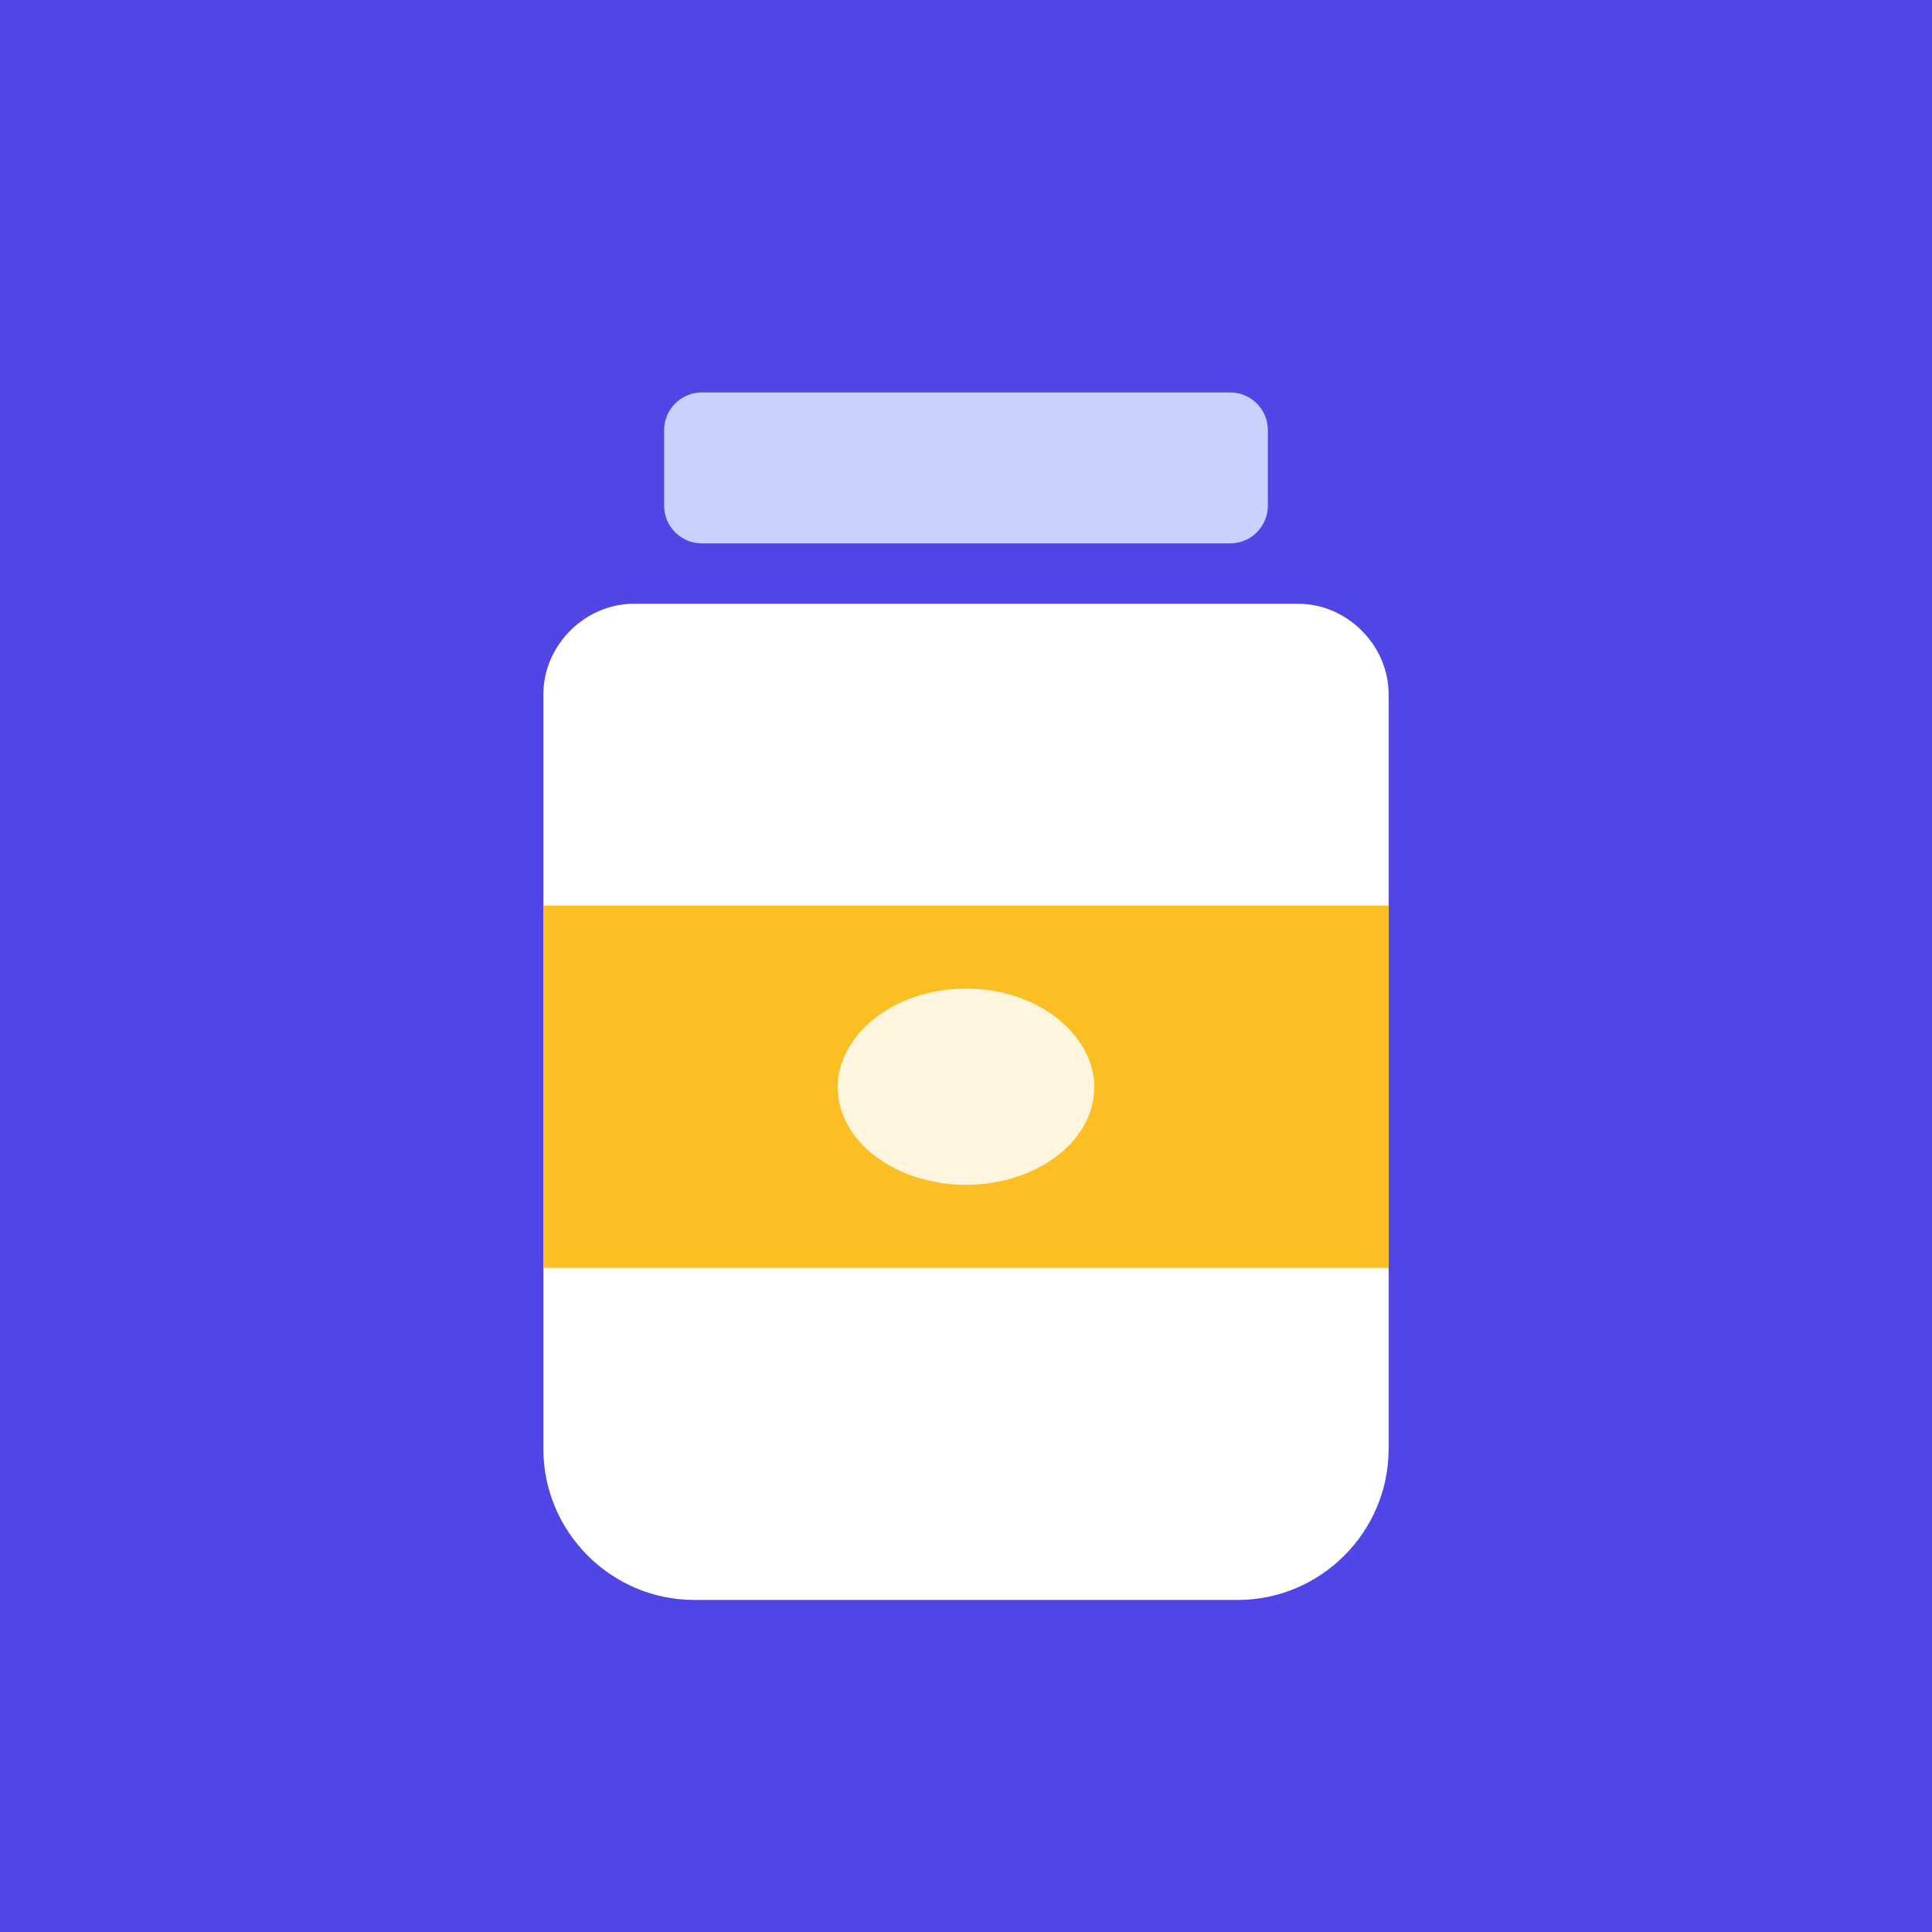
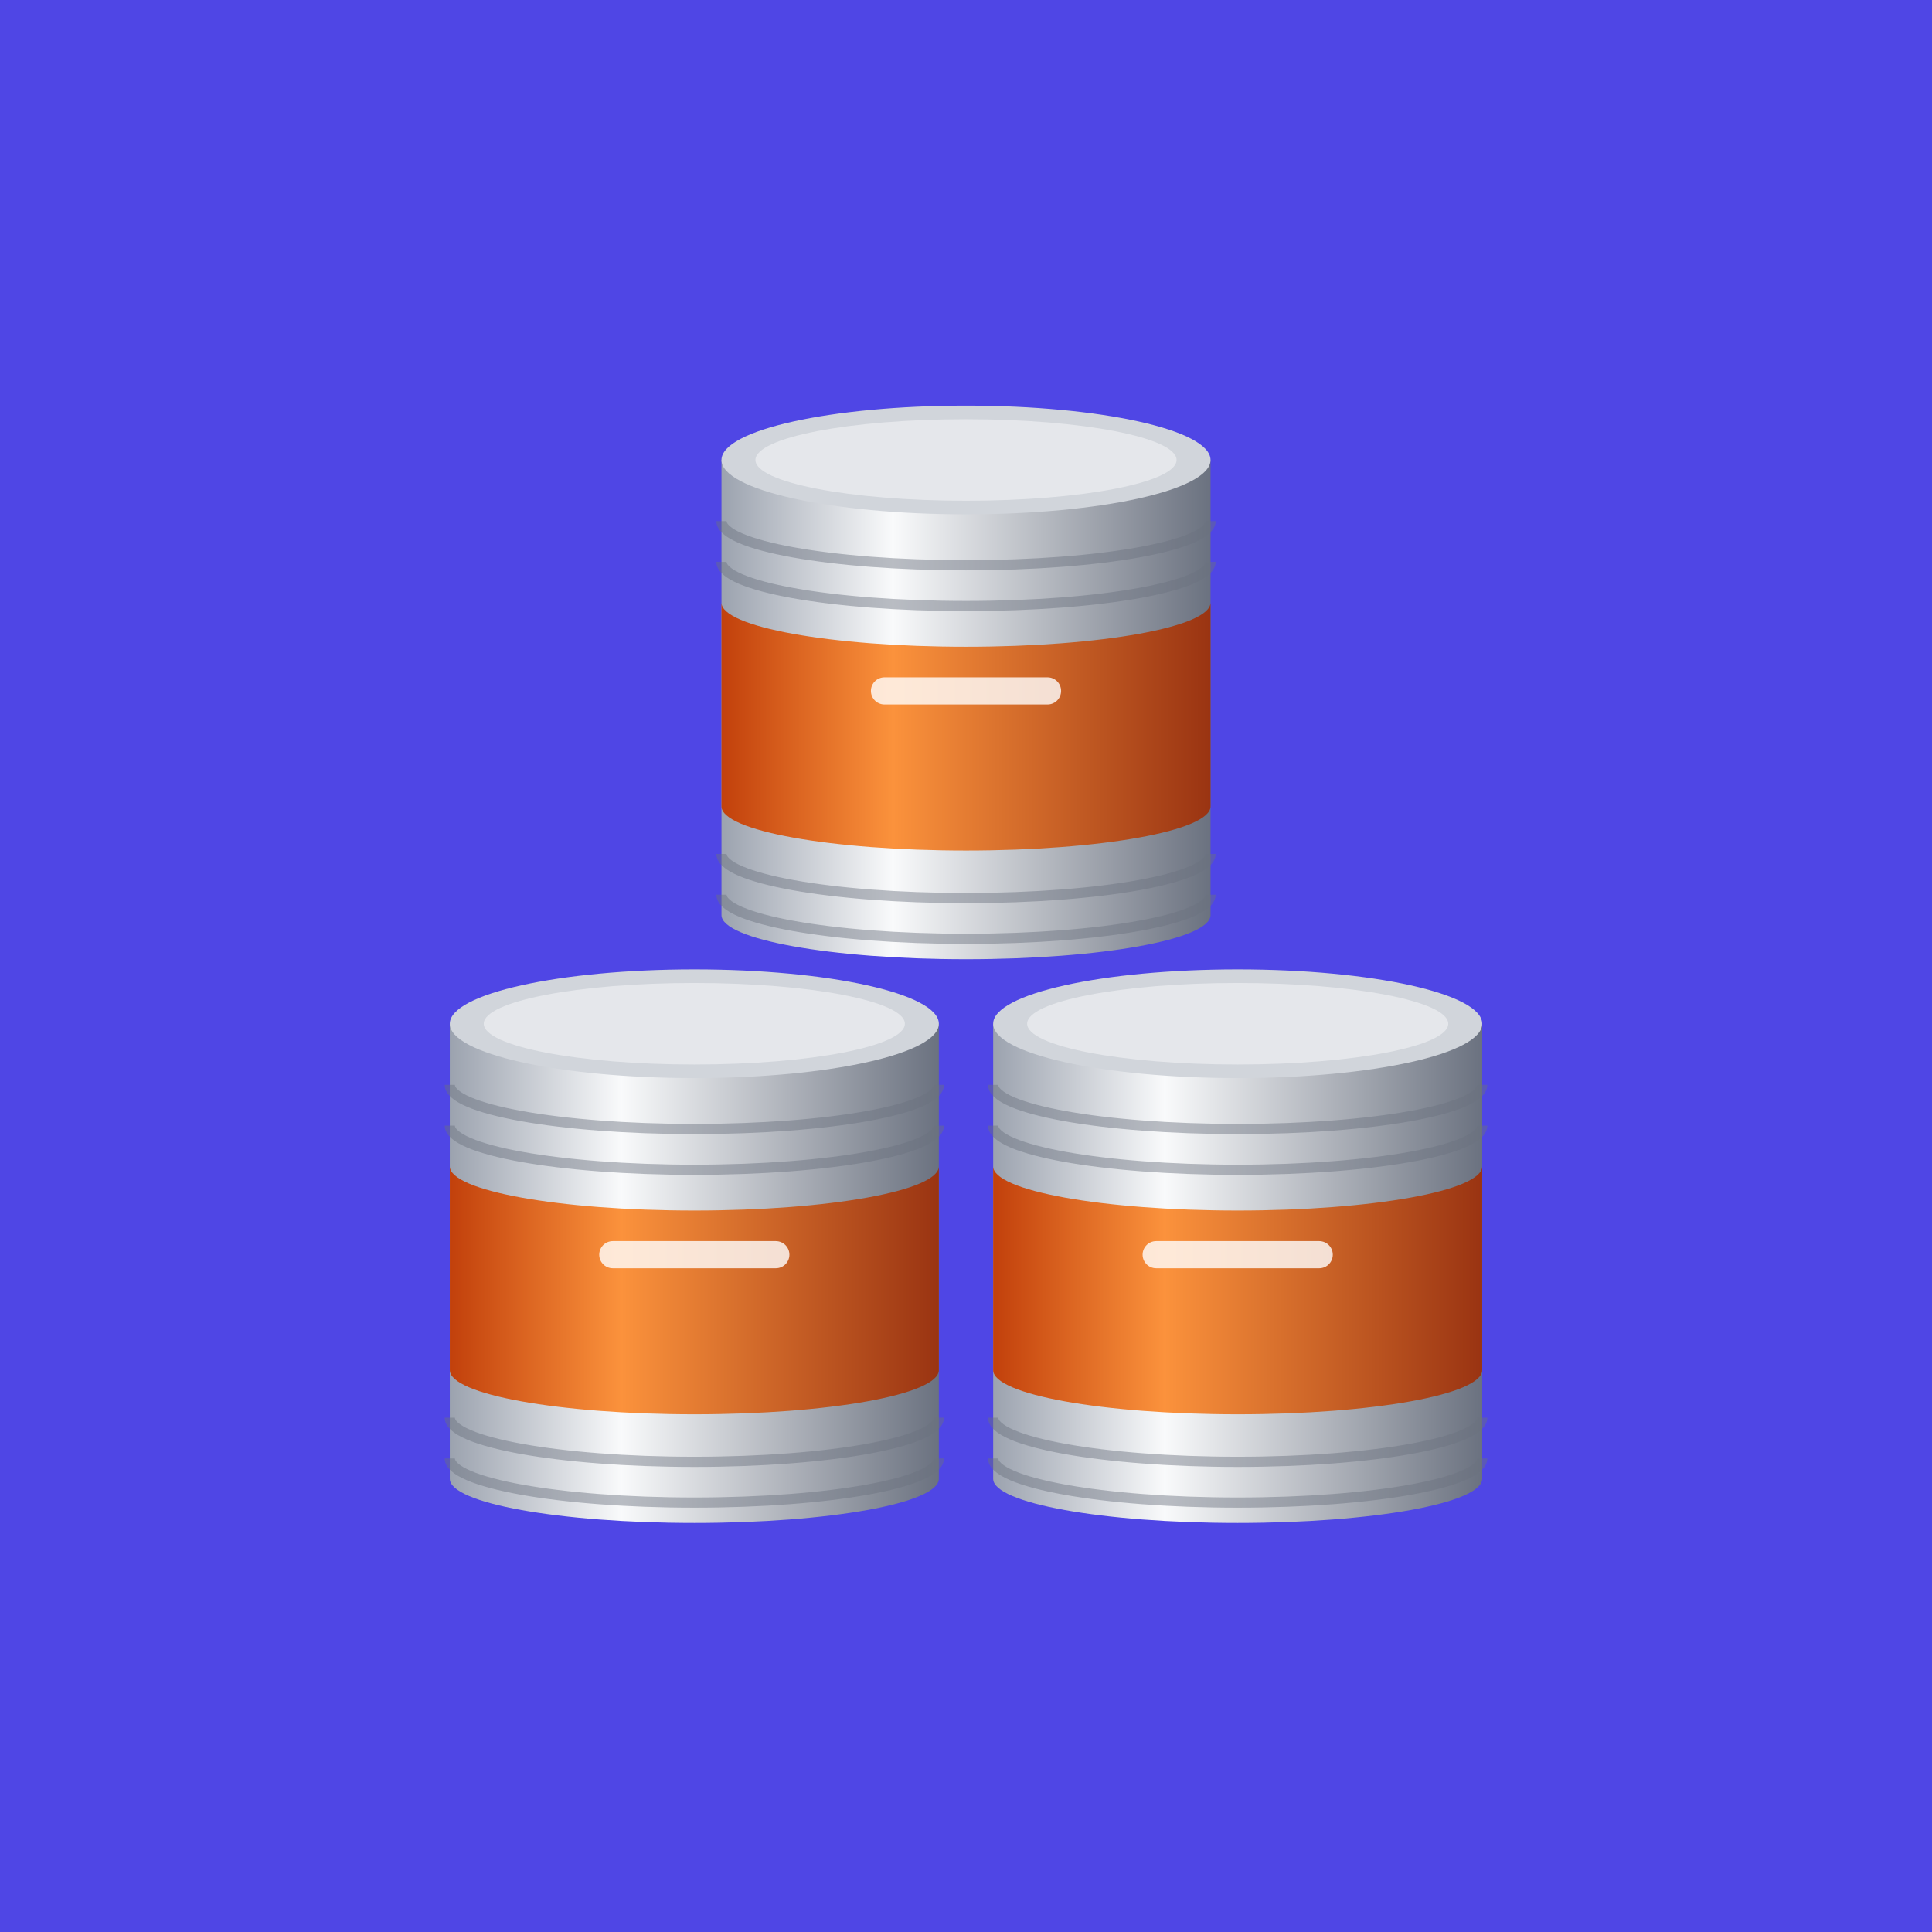
- <svg xmlns="http://www.w3.org/2000/svg" viewBox="0 0 512 512">
+ <svg xmlns="http://www.w3.org/2000/svg" xmlns:xlink="http://www.w3.org/1999/xlink" viewBox="0 0 512 512">
+   <defs>
+     <linearGradient id="tin" x1="0" x2="1">
+       <stop offset="0" stop-color="#9ca3af" />
+       <stop offset="0.35" stop-color="#f9fafb" />
+       <stop offset="1" stop-color="#6b7280" />
+     </linearGradient>
+     <linearGradient id="label" x1="0" x2="1">
+       <stop offset="0" stop-color="#c2410c" />
+       <stop offset="0.35" stop-color="#fb923c" />
+       <stop offset="1" stop-color="#9a3412" />
+     </linearGradient>
+     <g id="can">
+       <path d="M0 16V150A72 13 0 0 0 144 150V16Z" fill="url(#tin)" />
+       <g fill="none" stroke="#6b7280" stroke-opacity="0.45" stroke-width="3">
+         <path d="M0 34A72 13 0 0 0 144 34" />
+         <path d="M0 46A72 13 0 0 0 144 46" />
+         <path d="M0 132A72 13 0 0 0 144 132" />
+         <path d="M0 144A72 13 0 0 0 144 144" />
+       </g>
+       <path d="M0 58A72 13 0 0 0 144 58V118A72 13 0 0 1 0 118Z" fill="url(#label)" />
+       <path d="M48 84h48" stroke="#ffffff" stroke-opacity="0.8" stroke-width="8" stroke-linecap="round" />
+       <ellipse cx="72" cy="16" rx="72" ry="16" fill="#d1d5db" />
+       <ellipse cx="72" cy="16" rx="62" ry="12" fill="#e5e7eb" />
+     </g>
+   </defs>
  <rect width="512" height="512" fill="#4f46e5" />
-   <rect x="176" y="104" width="160" height="40" rx="10" fill="#c7d2fe" />
-   <path d="M168 160h176c13 0 24 11 24 24v200c0 22-18 40-40 40H184c-22 0-40-18-40-40V184c0-13 11-24 24-24z" fill="#ffffff" />
-   <rect x="144" y="240" width="224" height="96" fill="#fbbf24" />
-   <path d="M256 262c-20 0-34 13-34 26 0 15 16 26 34 26s34-11 34-26c0-13-14-26-34-26z" fill="#ffffff" opacity="0.85" />
+   <g transform="translate(256 256) scale(0.9) translate(-256 -256)">
+     <use xlink:href="#can" x="104" y="257" />
+     <use xlink:href="#can" x="264" y="257" />
+     <use xlink:href="#can" x="184" y="91" />
+   </g>
</svg>
